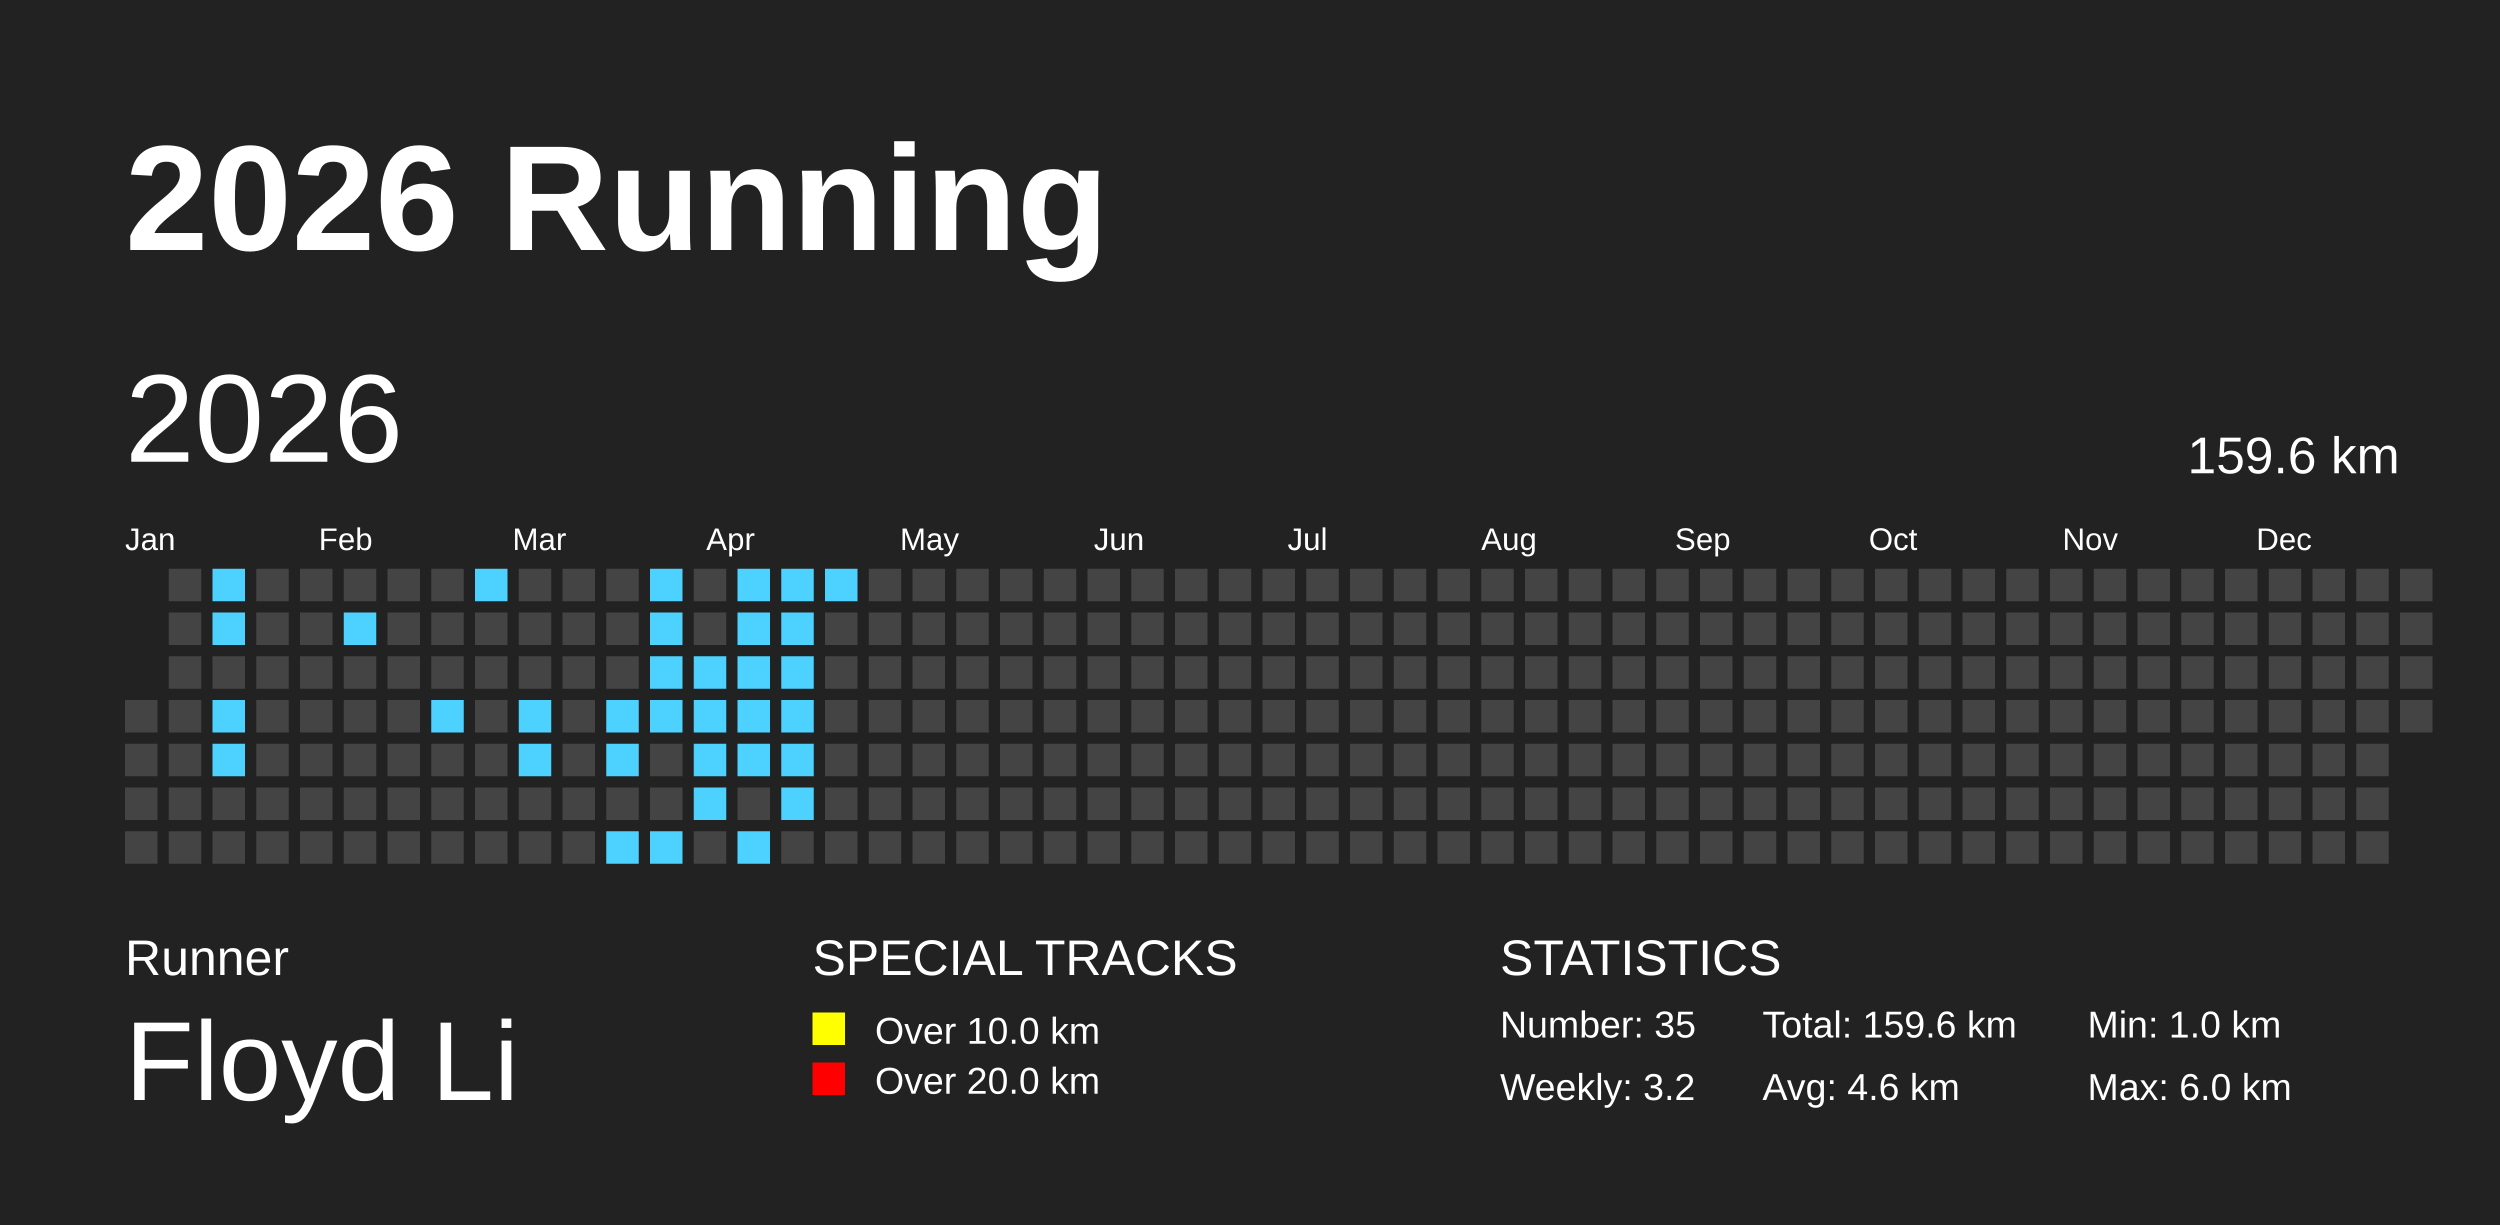
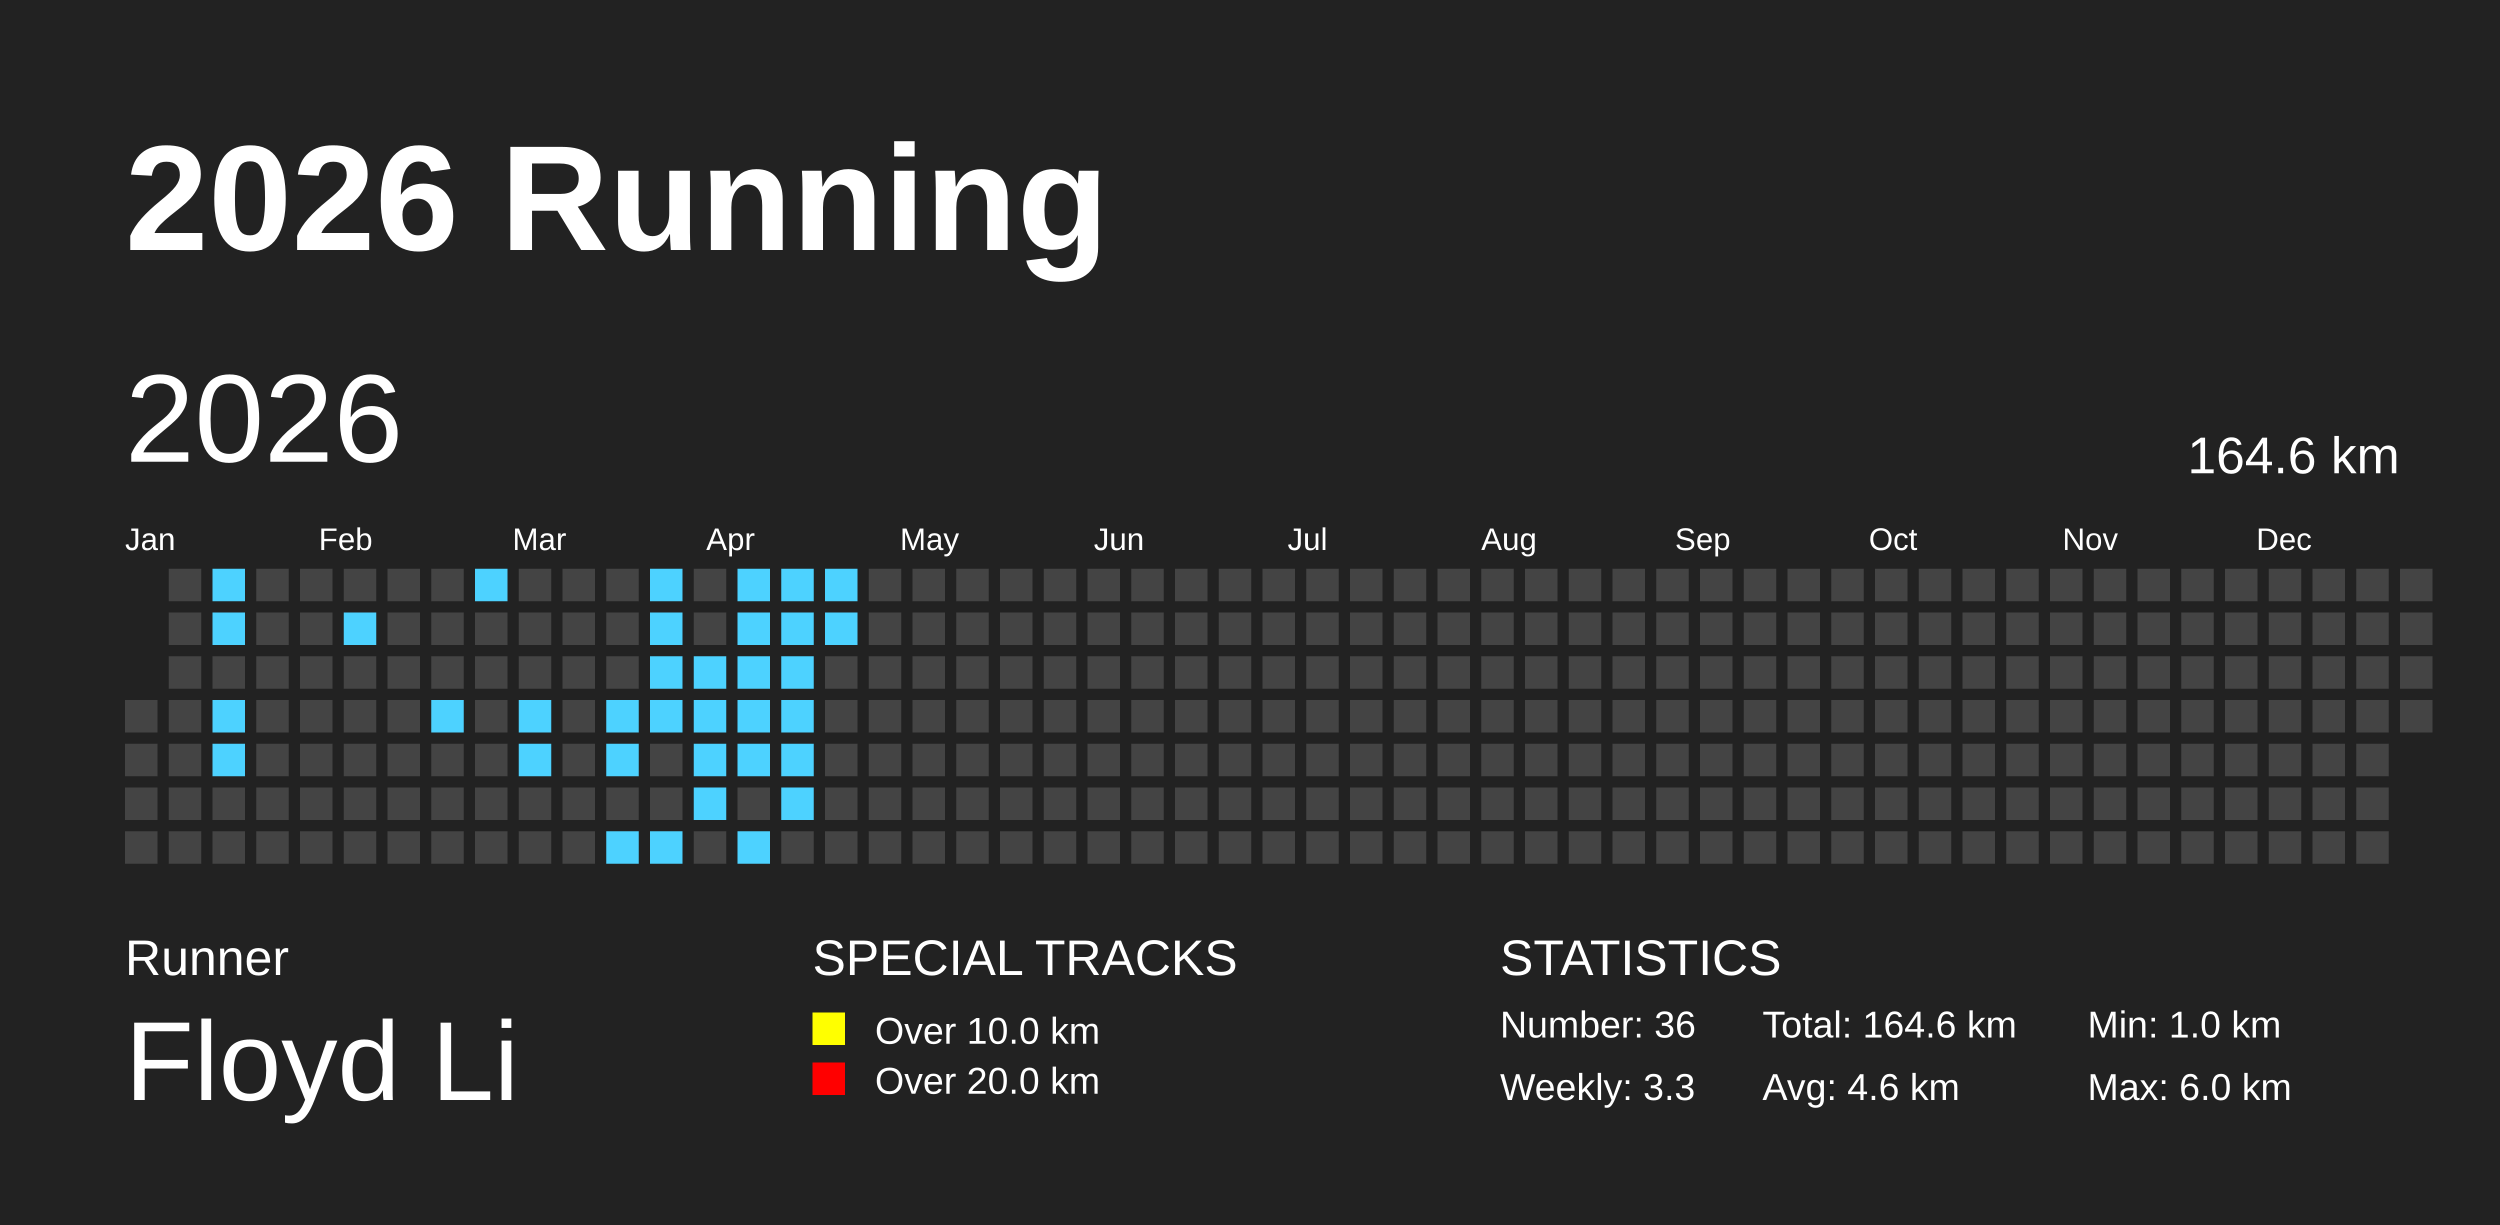
<svg xmlns="http://www.w3.org/2000/svg" baseProfile="full" height="98mm" version="1.1" viewBox="0,0,200,98" width="200mm">
  <defs />
  <rect fill="#222222" height="98" width="200" x="0" y="0" />
  <text fill="#FFFFFF" style="font-size:12px; font-family:Arial; font-weight:bold;" x="10" y="20">2026 Running</text>
  <text fill="#FFFFFF" style="font-size:4px; font-family:Arial" x="10" y="78">Runner</text>
  <text fill="#FFFFFF" style="font-size:9px; font-family:Arial" x="10" y="88">Floyd Li</text>
  <text fill="#FFFFFF" style="font-size:4px; font-family:Arial" x="65" y="78">SPECIAL TRACKS</text>
  <rect fill="yellow" height="2.6" width="2.6" x="65" y="81" />
  <text fill="#FFFFFF" style="font-size:3px; font-family:Arial" x="70" y="83.5">Over 10.0 km</text>
  <rect fill="red" height="2.6" width="2.6" x="65" y="85" />
  <text fill="#FFFFFF" style="font-size:3px; font-family:Arial" x="70" y="87.5">Over 20.0 km</text>
  <text fill="#FFFFFF" style="font-size:4px; font-family:Arial" x="120" y="78">STATISTICS</text>
-   <text fill="#FFFFFF" style="font-size:3px; font-family:Arial" x="120" y="83">Number: 35</text>
-   <text fill="#FFFFFF" style="font-size:3px; font-family:Arial" x="120" y="88">Weekly: 3.2</text>
-   <text fill="#FFFFFF" style="font-size:3px; font-family:Arial" x="141" y="83">Total: 159.6 km</text>
+   <text fill="#FFFFFF" style="font-size:3px; font-family:Arial" x="120" y="83">Number: 36</text>
+   <text fill="#FFFFFF" style="font-size:3px; font-family:Arial" x="120" y="88">Weekly: 3.3</text>
+   <text fill="#FFFFFF" style="font-size:3px; font-family:Arial" x="141" y="83">Total: 164.6 km</text>
  <text fill="#FFFFFF" style="font-size:3px; font-family:Arial" x="141" y="88">Avg: 4.6 km</text>
  <text fill="#FFFFFF" style="font-size:3px; font-family:Arial" x="167" y="83">Min: 1.0 km</text>
  <text fill="#FFFFFF" style="font-size:3px; font-family:Arial" x="167" y="88">Max: 6.0 km</text>
  <text dominant-baseline="hanging" fill="#FFFFFF" style="font-size:10.0px; font-family:Arial;" x="10" y="30">2026</text>
-   <text dominant-baseline="hanging" fill="#FFFFFF" style="font-size:4.125px; font-family:Arial;" x="175" y="35">159.6 km</text>
+   <text dominant-baseline="hanging" fill="#FFFFFF" style="font-size:4.125px; font-family:Arial;" x="175" y="35">164.6 km</text>
  <text fill="#FFFFFF" style="font-size:2.5px; font-family:Arial" x="10.0" y="44">Jan</text>
  <text fill="#FFFFFF" style="font-size:2.5px; font-family:Arial" x="25.5" y="44">Feb</text>
  <text fill="#FFFFFF" style="font-size:2.5px; font-family:Arial" x="41.0" y="44">Mar</text>
  <text fill="#FFFFFF" style="font-size:2.5px; font-family:Arial" x="56.5" y="44">Apr</text>
  <text fill="#FFFFFF" style="font-size:2.5px; font-family:Arial" x="72.0" y="44">May</text>
  <text fill="#FFFFFF" style="font-size:2.5px; font-family:Arial" x="87.5" y="44">Jun</text>
  <text fill="#FFFFFF" style="font-size:2.5px; font-family:Arial" x="103.0" y="44">Jul</text>
  <text fill="#FFFFFF" style="font-size:2.5px; font-family:Arial" x="118.5" y="44">Aug</text>
  <text fill="#FFFFFF" style="font-size:2.5px; font-family:Arial" x="134.0" y="44">Sep</text>
  <text fill="#FFFFFF" style="font-size:2.5px; font-family:Arial" x="149.5" y="44">Oct</text>
  <text fill="#FFFFFF" style="font-size:2.5px; font-family:Arial" x="165.0" y="44">Nov</text>
  <text fill="#FFFFFF" style="font-size:2.5px; font-family:Arial" x="180.5" y="44">Dec</text>
  <rect fill="#444444" height="2.6" width="2.6" x="10.0" y="56.0" />
  <rect fill="#444444" height="2.6" width="2.6" x="10.0" y="59.5" />
  <rect fill="#444444" height="2.6" width="2.6" x="10.0" y="63.0" />
  <rect fill="#444444" height="2.6" width="2.6" x="10.0" y="66.5" />
  <rect fill="#444444" height="2.6" width="2.6" x="13.5" y="45.5" />
  <rect fill="#444444" height="2.6" width="2.6" x="13.5" y="49.0" />
  <rect fill="#444444" height="2.6" width="2.6" x="13.5" y="52.5" />
  <rect fill="#444444" height="2.6" width="2.6" x="13.5" y="56.0" />
  <rect fill="#444444" height="2.6" width="2.6" x="13.5" y="59.5" />
  <rect fill="#444444" height="2.6" width="2.6" x="13.5" y="63.0" />
  <rect fill="#444444" height="2.6" width="2.6" x="13.5" y="66.5" />
  <rect fill="#4DD2FF" height="2.6" width="2.6" x="17.0" y="45.5" />
  <rect fill="#4DD2FF" height="2.6" width="2.6" x="17.0" y="49.0" />
  <rect fill="#444444" height="2.6" width="2.6" x="17.0" y="52.5" />
  <rect fill="#4DD2FF" height="2.6" width="2.6" x="17.0" y="56.0" />
  <rect fill="#4DD2FF" height="2.6" width="2.6" x="17.0" y="59.5" />
  <rect fill="#444444" height="2.6" width="2.6" x="17.0" y="63.0" />
  <rect fill="#444444" height="2.6" width="2.6" x="17.0" y="66.5" />
  <rect fill="#444444" height="2.6" width="2.6" x="20.5" y="45.5" />
  <rect fill="#444444" height="2.6" width="2.6" x="20.5" y="49.0" />
  <rect fill="#444444" height="2.6" width="2.6" x="20.5" y="52.5" />
  <rect fill="#444444" height="2.6" width="2.6" x="20.5" y="56.0" />
  <rect fill="#444444" height="2.6" width="2.6" x="20.5" y="59.5" />
  <rect fill="#444444" height="2.6" width="2.6" x="20.5" y="63.0" />
  <rect fill="#444444" height="2.6" width="2.6" x="20.5" y="66.5" />
  <rect fill="#444444" height="2.6" width="2.6" x="24.0" y="45.5" />
  <rect fill="#444444" height="2.6" width="2.6" x="24.0" y="49.0" />
  <rect fill="#444444" height="2.6" width="2.6" x="24.0" y="52.5" />
  <rect fill="#444444" height="2.6" width="2.6" x="24.0" y="56.0" />
  <rect fill="#444444" height="2.6" width="2.6" x="24.0" y="59.5" />
  <rect fill="#444444" height="2.6" width="2.6" x="24.0" y="63.0" />
  <rect fill="#444444" height="2.6" width="2.6" x="24.0" y="66.5" />
  <rect fill="#444444" height="2.6" width="2.6" x="27.5" y="45.5" />
  <rect fill="#4DD2FF" height="2.6" width="2.6" x="27.5" y="49.0" />
  <rect fill="#444444" height="2.6" width="2.6" x="27.5" y="52.5" />
  <rect fill="#444444" height="2.6" width="2.6" x="27.5" y="56.0" />
  <rect fill="#444444" height="2.6" width="2.6" x="27.5" y="59.5" />
  <rect fill="#444444" height="2.6" width="2.6" x="27.5" y="63.0" />
  <rect fill="#444444" height="2.6" width="2.6" x="27.5" y="66.5" />
  <rect fill="#444444" height="2.6" width="2.6" x="31.0" y="45.5" />
  <rect fill="#444444" height="2.6" width="2.6" x="31.0" y="49.0" />
  <rect fill="#444444" height="2.6" width="2.6" x="31.0" y="52.5" />
  <rect fill="#444444" height="2.6" width="2.6" x="31.0" y="56.0" />
  <rect fill="#444444" height="2.6" width="2.6" x="31.0" y="59.5" />
  <rect fill="#444444" height="2.6" width="2.6" x="31.0" y="63.0" />
  <rect fill="#444444" height="2.6" width="2.6" x="31.0" y="66.5" />
  <rect fill="#444444" height="2.6" width="2.6" x="34.5" y="45.5" />
  <rect fill="#444444" height="2.6" width="2.6" x="34.5" y="49.0" />
  <rect fill="#444444" height="2.6" width="2.6" x="34.5" y="52.5" />
  <rect fill="#4DD2FF" height="2.6" width="2.6" x="34.5" y="56.0" />
  <rect fill="#444444" height="2.6" width="2.6" x="34.5" y="59.5" />
  <rect fill="#444444" height="2.6" width="2.6" x="34.5" y="63.0" />
  <rect fill="#444444" height="2.6" width="2.6" x="34.5" y="66.5" />
  <rect fill="#4DD2FF" height="2.6" width="2.6" x="38.0" y="45.5" />
  <rect fill="#444444" height="2.6" width="2.6" x="38.0" y="49.0" />
  <rect fill="#444444" height="2.6" width="2.6" x="38.0" y="52.5" />
  <rect fill="#444444" height="2.6" width="2.6" x="38.0" y="56.0" />
  <rect fill="#444444" height="2.6" width="2.6" x="38.0" y="59.5" />
  <rect fill="#444444" height="2.6" width="2.6" x="38.0" y="63.0" />
  <rect fill="#444444" height="2.6" width="2.6" x="38.0" y="66.5" />
  <rect fill="#444444" height="2.6" width="2.6" x="41.5" y="45.5" />
  <rect fill="#444444" height="2.6" width="2.6" x="41.5" y="49.0" />
  <rect fill="#444444" height="2.6" width="2.6" x="41.5" y="52.5" />
  <rect fill="#4DD2FF" height="2.6" width="2.6" x="41.5" y="56.0" />
  <rect fill="#4DD2FF" height="2.6" width="2.6" x="41.5" y="59.5" />
  <rect fill="#444444" height="2.6" width="2.6" x="41.5" y="63.0" />
  <rect fill="#444444" height="2.6" width="2.6" x="41.5" y="66.5" />
  <rect fill="#444444" height="2.6" width="2.6" x="45.0" y="45.5" />
  <rect fill="#444444" height="2.6" width="2.6" x="45.0" y="49.0" />
  <rect fill="#444444" height="2.6" width="2.6" x="45.0" y="52.5" />
  <rect fill="#444444" height="2.6" width="2.6" x="45.0" y="56.0" />
  <rect fill="#444444" height="2.6" width="2.6" x="45.0" y="59.5" />
  <rect fill="#444444" height="2.6" width="2.6" x="45.0" y="63.0" />
  <rect fill="#444444" height="2.6" width="2.6" x="45.0" y="66.5" />
  <rect fill="#444444" height="2.6" width="2.6" x="48.5" y="45.5" />
  <rect fill="#444444" height="2.6" width="2.6" x="48.5" y="49.0" />
  <rect fill="#444444" height="2.6" width="2.6" x="48.5" y="52.5" />
  <rect fill="#4DD2FF" height="2.6" width="2.6" x="48.5" y="56.0" />
  <rect fill="#4DD2FF" height="2.6" width="2.6" x="48.5" y="59.5" />
  <rect fill="#444444" height="2.6" width="2.6" x="48.5" y="63.0" />
  <rect fill="#4DD2FF" height="2.6" width="2.6" x="48.5" y="66.5" />
  <rect fill="#4DD2FF" height="2.6" width="2.6" x="52.0" y="45.5" />
  <rect fill="#4DD2FF" height="2.6" width="2.6" x="52.0" y="49.0" />
  <rect fill="#4DD2FF" height="2.6" width="2.6" x="52.0" y="52.5" />
  <rect fill="#4DD2FF" height="2.6" width="2.6" x="52.0" y="56.0" />
  <rect fill="#444444" height="2.6" width="2.6" x="52.0" y="59.5" />
  <rect fill="#444444" height="2.6" width="2.6" x="52.0" y="63.0" />
  <rect fill="#4DD2FF" height="2.6" width="2.6" x="52.0" y="66.5" />
  <rect fill="#444444" height="2.6" width="2.6" x="55.5" y="45.5" />
  <rect fill="#444444" height="2.6" width="2.6" x="55.5" y="49.0" />
  <rect fill="#4DD2FF" height="2.6" width="2.6" x="55.5" y="52.5" />
  <rect fill="#4DD2FF" height="2.6" width="2.6" x="55.5" y="56.0" />
  <rect fill="#4DD2FF" height="2.6" width="2.6" x="55.5" y="59.5" />
  <rect fill="#4DD2FF" height="2.6" width="2.6" x="55.5" y="63.0" />
  <rect fill="#444444" height="2.6" width="2.6" x="55.5" y="66.5" />
  <rect fill="#4DD2FF" height="2.6" width="2.6" x="59.0" y="45.5" />
  <rect fill="#4DD2FF" height="2.6" width="2.6" x="59.0" y="49.0" />
  <rect fill="#4DD2FF" height="2.6" width="2.6" x="59.0" y="52.5" />
  <rect fill="#4DD2FF" height="2.6" width="2.6" x="59.0" y="56.0" />
  <rect fill="#4DD2FF" height="2.6" width="2.6" x="59.0" y="59.5" />
  <rect fill="#444444" height="2.6" width="2.6" x="59.0" y="63.0" />
  <rect fill="#4DD2FF" height="2.6" width="2.6" x="59.0" y="66.5" />
  <rect fill="#4DD2FF" height="2.6" width="2.6" x="62.5" y="45.5" />
  <rect fill="#4DD2FF" height="2.6" width="2.6" x="62.5" y="49.0" />
  <rect fill="#4DD2FF" height="2.6" width="2.6" x="62.5" y="52.5" />
  <rect fill="#4DD2FF" height="2.6" width="2.6" x="62.5" y="56.0" />
  <rect fill="#4DD2FF" height="2.6" width="2.6" x="62.5" y="59.5" />
  <rect fill="#4DD2FF" height="2.6" width="2.6" x="62.5" y="63.0" />
  <rect fill="#444444" height="2.6" width="2.6" x="62.5" y="66.5" />
  <rect fill="#4DD2FF" height="2.6" width="2.6" x="66.0" y="45.5" />
-   <rect fill="#444444" height="2.6" width="2.6" x="66.0" y="49.0" />
+   <rect fill="#4DD2FF" height="2.6" width="2.6" x="66.0" y="49.0" />
  <rect fill="#444444" height="2.6" width="2.6" x="66.0" y="52.5" />
  <rect fill="#444444" height="2.6" width="2.6" x="66.0" y="56.0" />
  <rect fill="#444444" height="2.6" width="2.6" x="66.0" y="59.5" />
  <rect fill="#444444" height="2.6" width="2.6" x="66.0" y="63.0" />
  <rect fill="#444444" height="2.6" width="2.6" x="66.0" y="66.5" />
  <rect fill="#444444" height="2.6" width="2.6" x="69.5" y="45.5" />
  <rect fill="#444444" height="2.6" width="2.6" x="69.5" y="49.0" />
  <rect fill="#444444" height="2.6" width="2.6" x="69.5" y="52.5" />
  <rect fill="#444444" height="2.6" width="2.6" x="69.5" y="56.0" />
  <rect fill="#444444" height="2.6" width="2.6" x="69.5" y="59.5" />
  <rect fill="#444444" height="2.6" width="2.6" x="69.5" y="63.0" />
  <rect fill="#444444" height="2.6" width="2.6" x="69.5" y="66.5" />
  <rect fill="#444444" height="2.6" width="2.6" x="73.0" y="45.5" />
  <rect fill="#444444" height="2.6" width="2.6" x="73.0" y="49.0" />
  <rect fill="#444444" height="2.6" width="2.6" x="73.0" y="52.5" />
  <rect fill="#444444" height="2.6" width="2.6" x="73.0" y="56.0" />
  <rect fill="#444444" height="2.6" width="2.6" x="73.0" y="59.5" />
  <rect fill="#444444" height="2.6" width="2.6" x="73.0" y="63.0" />
  <rect fill="#444444" height="2.6" width="2.6" x="73.0" y="66.5" />
  <rect fill="#444444" height="2.6" width="2.6" x="76.5" y="45.5" />
  <rect fill="#444444" height="2.6" width="2.6" x="76.5" y="49.0" />
  <rect fill="#444444" height="2.6" width="2.6" x="76.5" y="52.5" />
  <rect fill="#444444" height="2.6" width="2.6" x="76.5" y="56.0" />
  <rect fill="#444444" height="2.6" width="2.6" x="76.5" y="59.5" />
  <rect fill="#444444" height="2.6" width="2.6" x="76.5" y="63.0" />
  <rect fill="#444444" height="2.6" width="2.6" x="76.5" y="66.5" />
  <rect fill="#444444" height="2.6" width="2.6" x="80.0" y="45.5" />
  <rect fill="#444444" height="2.6" width="2.6" x="80.0" y="49.0" />
  <rect fill="#444444" height="2.6" width="2.6" x="80.0" y="52.5" />
  <rect fill="#444444" height="2.6" width="2.6" x="80.0" y="56.0" />
  <rect fill="#444444" height="2.6" width="2.6" x="80.0" y="59.5" />
  <rect fill="#444444" height="2.6" width="2.6" x="80.0" y="63.0" />
  <rect fill="#444444" height="2.6" width="2.6" x="80.0" y="66.5" />
  <rect fill="#444444" height="2.6" width="2.6" x="83.5" y="45.5" />
  <rect fill="#444444" height="2.6" width="2.6" x="83.5" y="49.0" />
  <rect fill="#444444" height="2.6" width="2.6" x="83.5" y="52.5" />
  <rect fill="#444444" height="2.6" width="2.6" x="83.5" y="56.0" />
  <rect fill="#444444" height="2.6" width="2.6" x="83.5" y="59.5" />
  <rect fill="#444444" height="2.6" width="2.6" x="83.5" y="63.0" />
  <rect fill="#444444" height="2.6" width="2.6" x="83.5" y="66.5" />
  <rect fill="#444444" height="2.6" width="2.6" x="87.0" y="45.5" />
  <rect fill="#444444" height="2.6" width="2.6" x="87.0" y="49.0" />
  <rect fill="#444444" height="2.6" width="2.6" x="87.0" y="52.5" />
  <rect fill="#444444" height="2.6" width="2.6" x="87.0" y="56.0" />
  <rect fill="#444444" height="2.6" width="2.6" x="87.0" y="59.5" />
  <rect fill="#444444" height="2.6" width="2.6" x="87.0" y="63.0" />
  <rect fill="#444444" height="2.6" width="2.6" x="87.0" y="66.5" />
  <rect fill="#444444" height="2.6" width="2.6" x="90.5" y="45.5" />
  <rect fill="#444444" height="2.6" width="2.6" x="90.5" y="49.0" />
  <rect fill="#444444" height="2.6" width="2.6" x="90.5" y="52.5" />
  <rect fill="#444444" height="2.6" width="2.6" x="90.5" y="56.0" />
  <rect fill="#444444" height="2.6" width="2.6" x="90.5" y="59.5" />
  <rect fill="#444444" height="2.6" width="2.6" x="90.5" y="63.0" />
  <rect fill="#444444" height="2.6" width="2.6" x="90.5" y="66.5" />
  <rect fill="#444444" height="2.6" width="2.6" x="94.0" y="45.5" />
  <rect fill="#444444" height="2.6" width="2.6" x="94.0" y="49.0" />
  <rect fill="#444444" height="2.6" width="2.6" x="94.0" y="52.5" />
  <rect fill="#444444" height="2.6" width="2.6" x="94.0" y="56.0" />
  <rect fill="#444444" height="2.6" width="2.6" x="94.0" y="59.5" />
  <rect fill="#444444" height="2.6" width="2.6" x="94.0" y="63.0" />
  <rect fill="#444444" height="2.6" width="2.6" x="94.0" y="66.5" />
  <rect fill="#444444" height="2.6" width="2.6" x="97.5" y="45.5" />
  <rect fill="#444444" height="2.6" width="2.6" x="97.5" y="49.0" />
  <rect fill="#444444" height="2.6" width="2.6" x="97.5" y="52.5" />
  <rect fill="#444444" height="2.6" width="2.6" x="97.5" y="56.0" />
  <rect fill="#444444" height="2.6" width="2.6" x="97.5" y="59.5" />
  <rect fill="#444444" height="2.6" width="2.6" x="97.5" y="63.0" />
  <rect fill="#444444" height="2.6" width="2.6" x="97.5" y="66.5" />
  <rect fill="#444444" height="2.6" width="2.6" x="101.0" y="45.5" />
  <rect fill="#444444" height="2.6" width="2.6" x="101.0" y="49.0" />
  <rect fill="#444444" height="2.6" width="2.6" x="101.0" y="52.5" />
  <rect fill="#444444" height="2.6" width="2.6" x="101.0" y="56.0" />
  <rect fill="#444444" height="2.6" width="2.6" x="101.0" y="59.5" />
  <rect fill="#444444" height="2.6" width="2.6" x="101.0" y="63.0" />
  <rect fill="#444444" height="2.6" width="2.6" x="101.0" y="66.5" />
  <rect fill="#444444" height="2.6" width="2.6" x="104.5" y="45.5" />
  <rect fill="#444444" height="2.6" width="2.6" x="104.5" y="49.0" />
  <rect fill="#444444" height="2.6" width="2.6" x="104.5" y="52.5" />
  <rect fill="#444444" height="2.6" width="2.6" x="104.5" y="56.0" />
  <rect fill="#444444" height="2.6" width="2.6" x="104.5" y="59.5" />
  <rect fill="#444444" height="2.6" width="2.6" x="104.5" y="63.0" />
  <rect fill="#444444" height="2.6" width="2.6" x="104.5" y="66.5" />
  <rect fill="#444444" height="2.6" width="2.6" x="108.0" y="45.5" />
  <rect fill="#444444" height="2.6" width="2.6" x="108.0" y="49.0" />
  <rect fill="#444444" height="2.6" width="2.6" x="108.0" y="52.5" />
  <rect fill="#444444" height="2.6" width="2.6" x="108.0" y="56.0" />
  <rect fill="#444444" height="2.6" width="2.6" x="108.0" y="59.5" />
  <rect fill="#444444" height="2.6" width="2.6" x="108.0" y="63.0" />
  <rect fill="#444444" height="2.6" width="2.6" x="108.0" y="66.5" />
  <rect fill="#444444" height="2.6" width="2.6" x="111.5" y="45.5" />
  <rect fill="#444444" height="2.6" width="2.6" x="111.5" y="49.0" />
  <rect fill="#444444" height="2.6" width="2.6" x="111.5" y="52.5" />
  <rect fill="#444444" height="2.6" width="2.6" x="111.5" y="56.0" />
  <rect fill="#444444" height="2.6" width="2.6" x="111.5" y="59.5" />
  <rect fill="#444444" height="2.6" width="2.6" x="111.5" y="63.0" />
  <rect fill="#444444" height="2.6" width="2.6" x="111.5" y="66.5" />
  <rect fill="#444444" height="2.6" width="2.6" x="115.0" y="45.5" />
  <rect fill="#444444" height="2.6" width="2.6" x="115.0" y="49.0" />
  <rect fill="#444444" height="2.6" width="2.6" x="115.0" y="52.5" />
  <rect fill="#444444" height="2.6" width="2.6" x="115.0" y="56.0" />
  <rect fill="#444444" height="2.6" width="2.6" x="115.0" y="59.5" />
  <rect fill="#444444" height="2.6" width="2.6" x="115.0" y="63.0" />
  <rect fill="#444444" height="2.6" width="2.6" x="115.0" y="66.5" />
  <rect fill="#444444" height="2.6" width="2.6" x="118.5" y="45.5" />
  <rect fill="#444444" height="2.6" width="2.6" x="118.5" y="49.0" />
  <rect fill="#444444" height="2.6" width="2.6" x="118.5" y="52.5" />
  <rect fill="#444444" height="2.6" width="2.6" x="118.5" y="56.0" />
  <rect fill="#444444" height="2.6" width="2.6" x="118.5" y="59.5" />
  <rect fill="#444444" height="2.6" width="2.6" x="118.5" y="63.0" />
  <rect fill="#444444" height="2.6" width="2.6" x="118.5" y="66.5" />
  <rect fill="#444444" height="2.6" width="2.6" x="122.0" y="45.5" />
  <rect fill="#444444" height="2.6" width="2.6" x="122.0" y="49.0" />
  <rect fill="#444444" height="2.6" width="2.6" x="122.0" y="52.5" />
  <rect fill="#444444" height="2.6" width="2.6" x="122.0" y="56.0" />
  <rect fill="#444444" height="2.6" width="2.6" x="122.0" y="59.5" />
  <rect fill="#444444" height="2.6" width="2.6" x="122.0" y="63.0" />
  <rect fill="#444444" height="2.6" width="2.6" x="122.0" y="66.5" />
  <rect fill="#444444" height="2.6" width="2.6" x="125.5" y="45.5" />
  <rect fill="#444444" height="2.6" width="2.6" x="125.5" y="49.0" />
  <rect fill="#444444" height="2.6" width="2.6" x="125.5" y="52.5" />
  <rect fill="#444444" height="2.6" width="2.6" x="125.5" y="56.0" />
  <rect fill="#444444" height="2.6" width="2.6" x="125.5" y="59.5" />
  <rect fill="#444444" height="2.6" width="2.6" x="125.5" y="63.0" />
  <rect fill="#444444" height="2.6" width="2.6" x="125.5" y="66.5" />
  <rect fill="#444444" height="2.6" width="2.6" x="129.0" y="45.5" />
  <rect fill="#444444" height="2.6" width="2.6" x="129.0" y="49.0" />
  <rect fill="#444444" height="2.6" width="2.6" x="129.0" y="52.5" />
  <rect fill="#444444" height="2.6" width="2.6" x="129.0" y="56.0" />
  <rect fill="#444444" height="2.6" width="2.6" x="129.0" y="59.5" />
  <rect fill="#444444" height="2.6" width="2.6" x="129.0" y="63.0" />
  <rect fill="#444444" height="2.6" width="2.6" x="129.0" y="66.5" />
  <rect fill="#444444" height="2.6" width="2.6" x="132.5" y="45.5" />
  <rect fill="#444444" height="2.6" width="2.6" x="132.5" y="49.0" />
  <rect fill="#444444" height="2.6" width="2.6" x="132.5" y="52.5" />
  <rect fill="#444444" height="2.6" width="2.6" x="132.5" y="56.0" />
  <rect fill="#444444" height="2.6" width="2.6" x="132.5" y="59.5" />
  <rect fill="#444444" height="2.6" width="2.6" x="132.5" y="63.0" />
  <rect fill="#444444" height="2.6" width="2.6" x="132.5" y="66.5" />
  <rect fill="#444444" height="2.6" width="2.6" x="136.0" y="45.5" />
  <rect fill="#444444" height="2.6" width="2.6" x="136.0" y="49.0" />
  <rect fill="#444444" height="2.6" width="2.6" x="136.0" y="52.5" />
  <rect fill="#444444" height="2.6" width="2.6" x="136.0" y="56.0" />
  <rect fill="#444444" height="2.6" width="2.6" x="136.0" y="59.5" />
  <rect fill="#444444" height="2.6" width="2.6" x="136.0" y="63.0" />
  <rect fill="#444444" height="2.6" width="2.6" x="136.0" y="66.5" />
  <rect fill="#444444" height="2.6" width="2.6" x="139.5" y="45.5" />
  <rect fill="#444444" height="2.6" width="2.6" x="139.5" y="49.0" />
  <rect fill="#444444" height="2.6" width="2.6" x="139.5" y="52.5" />
  <rect fill="#444444" height="2.6" width="2.6" x="139.5" y="56.0" />
  <rect fill="#444444" height="2.6" width="2.6" x="139.5" y="59.5" />
  <rect fill="#444444" height="2.6" width="2.6" x="139.5" y="63.0" />
  <rect fill="#444444" height="2.6" width="2.6" x="139.5" y="66.5" />
  <rect fill="#444444" height="2.6" width="2.6" x="143.0" y="45.5" />
  <rect fill="#444444" height="2.6" width="2.6" x="143.0" y="49.0" />
  <rect fill="#444444" height="2.6" width="2.6" x="143.0" y="52.5" />
  <rect fill="#444444" height="2.6" width="2.6" x="143.0" y="56.0" />
  <rect fill="#444444" height="2.6" width="2.6" x="143.0" y="59.5" />
  <rect fill="#444444" height="2.6" width="2.6" x="143.0" y="63.0" />
  <rect fill="#444444" height="2.6" width="2.6" x="143.0" y="66.5" />
  <rect fill="#444444" height="2.6" width="2.6" x="146.5" y="45.5" />
  <rect fill="#444444" height="2.6" width="2.6" x="146.5" y="49.0" />
  <rect fill="#444444" height="2.6" width="2.6" x="146.5" y="52.5" />
  <rect fill="#444444" height="2.6" width="2.6" x="146.5" y="56.0" />
  <rect fill="#444444" height="2.6" width="2.6" x="146.5" y="59.5" />
  <rect fill="#444444" height="2.6" width="2.6" x="146.5" y="63.0" />
  <rect fill="#444444" height="2.6" width="2.6" x="146.5" y="66.5" />
  <rect fill="#444444" height="2.6" width="2.6" x="150.0" y="45.5" />
  <rect fill="#444444" height="2.6" width="2.6" x="150.0" y="49.0" />
  <rect fill="#444444" height="2.6" width="2.6" x="150.0" y="52.5" />
  <rect fill="#444444" height="2.6" width="2.6" x="150.0" y="56.0" />
  <rect fill="#444444" height="2.6" width="2.6" x="150.0" y="59.5" />
  <rect fill="#444444" height="2.6" width="2.6" x="150.0" y="63.0" />
  <rect fill="#444444" height="2.6" width="2.6" x="150.0" y="66.5" />
  <rect fill="#444444" height="2.6" width="2.6" x="153.5" y="45.5" />
  <rect fill="#444444" height="2.6" width="2.6" x="153.5" y="49.0" />
  <rect fill="#444444" height="2.6" width="2.6" x="153.5" y="52.5" />
  <rect fill="#444444" height="2.6" width="2.6" x="153.5" y="56.0" />
  <rect fill="#444444" height="2.6" width="2.6" x="153.5" y="59.5" />
  <rect fill="#444444" height="2.6" width="2.6" x="153.5" y="63.0" />
  <rect fill="#444444" height="2.6" width="2.6" x="153.5" y="66.5" />
  <rect fill="#444444" height="2.6" width="2.6" x="157.0" y="45.5" />
  <rect fill="#444444" height="2.6" width="2.6" x="157.0" y="49.0" />
  <rect fill="#444444" height="2.6" width="2.6" x="157.0" y="52.5" />
  <rect fill="#444444" height="2.6" width="2.6" x="157.0" y="56.0" />
  <rect fill="#444444" height="2.6" width="2.6" x="157.0" y="59.5" />
  <rect fill="#444444" height="2.6" width="2.6" x="157.0" y="63.0" />
  <rect fill="#444444" height="2.6" width="2.6" x="157.0" y="66.5" />
  <rect fill="#444444" height="2.6" width="2.6" x="160.5" y="45.5" />
  <rect fill="#444444" height="2.6" width="2.6" x="160.5" y="49.0" />
  <rect fill="#444444" height="2.6" width="2.6" x="160.5" y="52.5" />
  <rect fill="#444444" height="2.6" width="2.6" x="160.5" y="56.0" />
  <rect fill="#444444" height="2.6" width="2.6" x="160.5" y="59.5" />
  <rect fill="#444444" height="2.6" width="2.6" x="160.5" y="63.0" />
  <rect fill="#444444" height="2.6" width="2.6" x="160.5" y="66.5" />
  <rect fill="#444444" height="2.6" width="2.6" x="164.0" y="45.5" />
  <rect fill="#444444" height="2.6" width="2.6" x="164.0" y="49.0" />
  <rect fill="#444444" height="2.6" width="2.6" x="164.0" y="52.5" />
  <rect fill="#444444" height="2.6" width="2.6" x="164.0" y="56.0" />
  <rect fill="#444444" height="2.6" width="2.6" x="164.0" y="59.5" />
  <rect fill="#444444" height="2.6" width="2.6" x="164.0" y="63.0" />
  <rect fill="#444444" height="2.6" width="2.6" x="164.0" y="66.5" />
  <rect fill="#444444" height="2.6" width="2.6" x="167.5" y="45.5" />
  <rect fill="#444444" height="2.6" width="2.6" x="167.5" y="49.0" />
  <rect fill="#444444" height="2.6" width="2.6" x="167.5" y="52.5" />
  <rect fill="#444444" height="2.6" width="2.6" x="167.5" y="56.0" />
  <rect fill="#444444" height="2.6" width="2.6" x="167.5" y="59.5" />
  <rect fill="#444444" height="2.6" width="2.6" x="167.5" y="63.0" />
  <rect fill="#444444" height="2.6" width="2.6" x="167.5" y="66.5" />
  <rect fill="#444444" height="2.6" width="2.6" x="171.0" y="45.5" />
  <rect fill="#444444" height="2.6" width="2.6" x="171.0" y="49.0" />
  <rect fill="#444444" height="2.6" width="2.6" x="171.0" y="52.5" />
  <rect fill="#444444" height="2.6" width="2.6" x="171.0" y="56.0" />
  <rect fill="#444444" height="2.6" width="2.6" x="171.0" y="59.5" />
  <rect fill="#444444" height="2.6" width="2.6" x="171.0" y="63.0" />
  <rect fill="#444444" height="2.6" width="2.6" x="171.0" y="66.5" />
  <rect fill="#444444" height="2.6" width="2.6" x="174.5" y="45.5" />
  <rect fill="#444444" height="2.6" width="2.6" x="174.5" y="49.0" />
  <rect fill="#444444" height="2.6" width="2.6" x="174.5" y="52.5" />
  <rect fill="#444444" height="2.6" width="2.6" x="174.5" y="56.0" />
  <rect fill="#444444" height="2.6" width="2.6" x="174.5" y="59.5" />
  <rect fill="#444444" height="2.6" width="2.6" x="174.5" y="63.0" />
  <rect fill="#444444" height="2.6" width="2.6" x="174.5" y="66.5" />
  <rect fill="#444444" height="2.6" width="2.6" x="178.0" y="45.5" />
  <rect fill="#444444" height="2.6" width="2.6" x="178.0" y="49.0" />
  <rect fill="#444444" height="2.6" width="2.6" x="178.0" y="52.5" />
  <rect fill="#444444" height="2.6" width="2.6" x="178.0" y="56.0" />
  <rect fill="#444444" height="2.6" width="2.6" x="178.0" y="59.5" />
  <rect fill="#444444" height="2.6" width="2.6" x="178.0" y="63.0" />
  <rect fill="#444444" height="2.6" width="2.6" x="178.0" y="66.5" />
  <rect fill="#444444" height="2.6" width="2.6" x="181.5" y="45.5" />
  <rect fill="#444444" height="2.6" width="2.6" x="181.5" y="49.0" />
  <rect fill="#444444" height="2.6" width="2.6" x="181.5" y="52.5" />
  <rect fill="#444444" height="2.6" width="2.6" x="181.5" y="56.0" />
  <rect fill="#444444" height="2.6" width="2.6" x="181.5" y="59.5" />
  <rect fill="#444444" height="2.6" width="2.6" x="181.5" y="63.0" />
  <rect fill="#444444" height="2.6" width="2.6" x="181.5" y="66.5" />
  <rect fill="#444444" height="2.6" width="2.6" x="185.0" y="45.5" />
  <rect fill="#444444" height="2.6" width="2.6" x="185.0" y="49.0" />
  <rect fill="#444444" height="2.6" width="2.6" x="185.0" y="52.5" />
  <rect fill="#444444" height="2.6" width="2.6" x="185.0" y="56.0" />
  <rect fill="#444444" height="2.6" width="2.6" x="185.0" y="59.5" />
  <rect fill="#444444" height="2.6" width="2.6" x="185.0" y="63.0" />
  <rect fill="#444444" height="2.6" width="2.6" x="185.0" y="66.5" />
  <rect fill="#444444" height="2.6" width="2.6" x="188.5" y="45.5" />
  <rect fill="#444444" height="2.6" width="2.6" x="188.5" y="49.0" />
  <rect fill="#444444" height="2.6" width="2.6" x="188.5" y="52.5" />
  <rect fill="#444444" height="2.6" width="2.6" x="188.5" y="56.0" />
  <rect fill="#444444" height="2.6" width="2.6" x="188.5" y="59.5" />
  <rect fill="#444444" height="2.6" width="2.6" x="188.5" y="63.0" />
  <rect fill="#444444" height="2.6" width="2.6" x="188.5" y="66.5" />
  <rect fill="#444444" height="2.6" width="2.6" x="192.0" y="45.5" />
  <rect fill="#444444" height="2.6" width="2.6" x="192.0" y="49.0" />
  <rect fill="#444444" height="2.6" width="2.6" x="192.0" y="52.5" />
  <rect fill="#444444" height="2.6" width="2.6" x="192.0" y="56.0" />
</svg>
